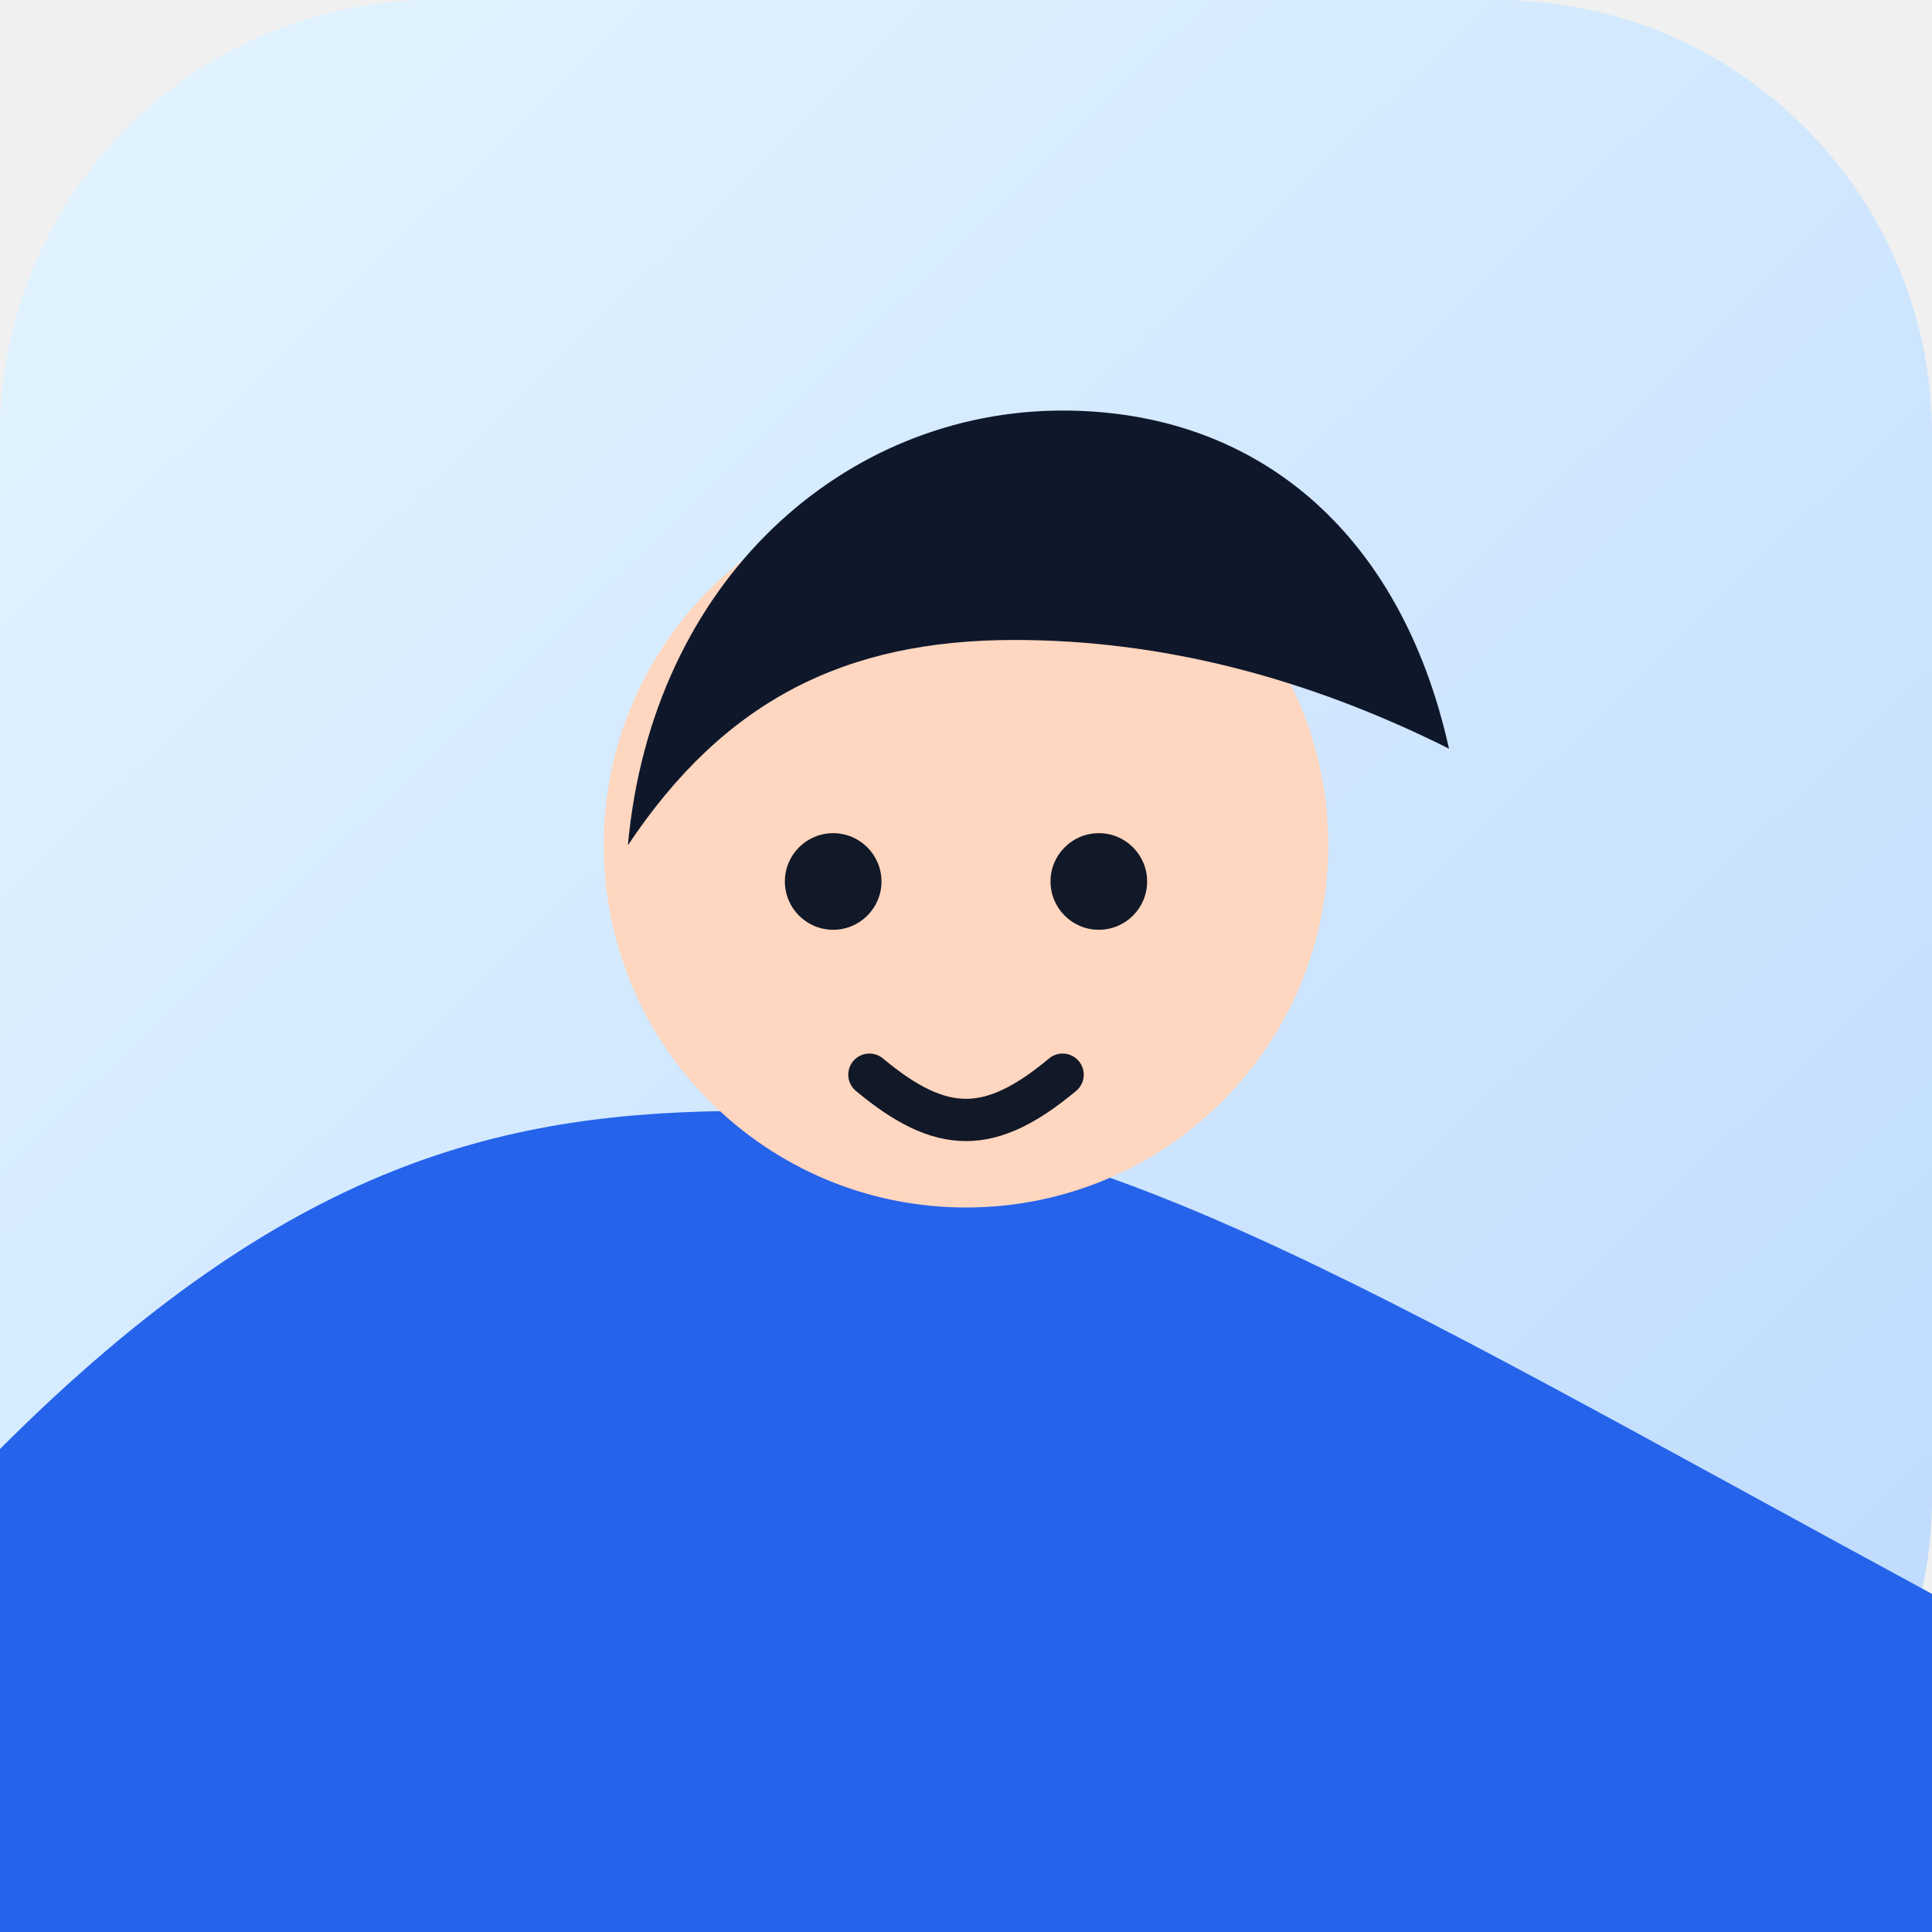
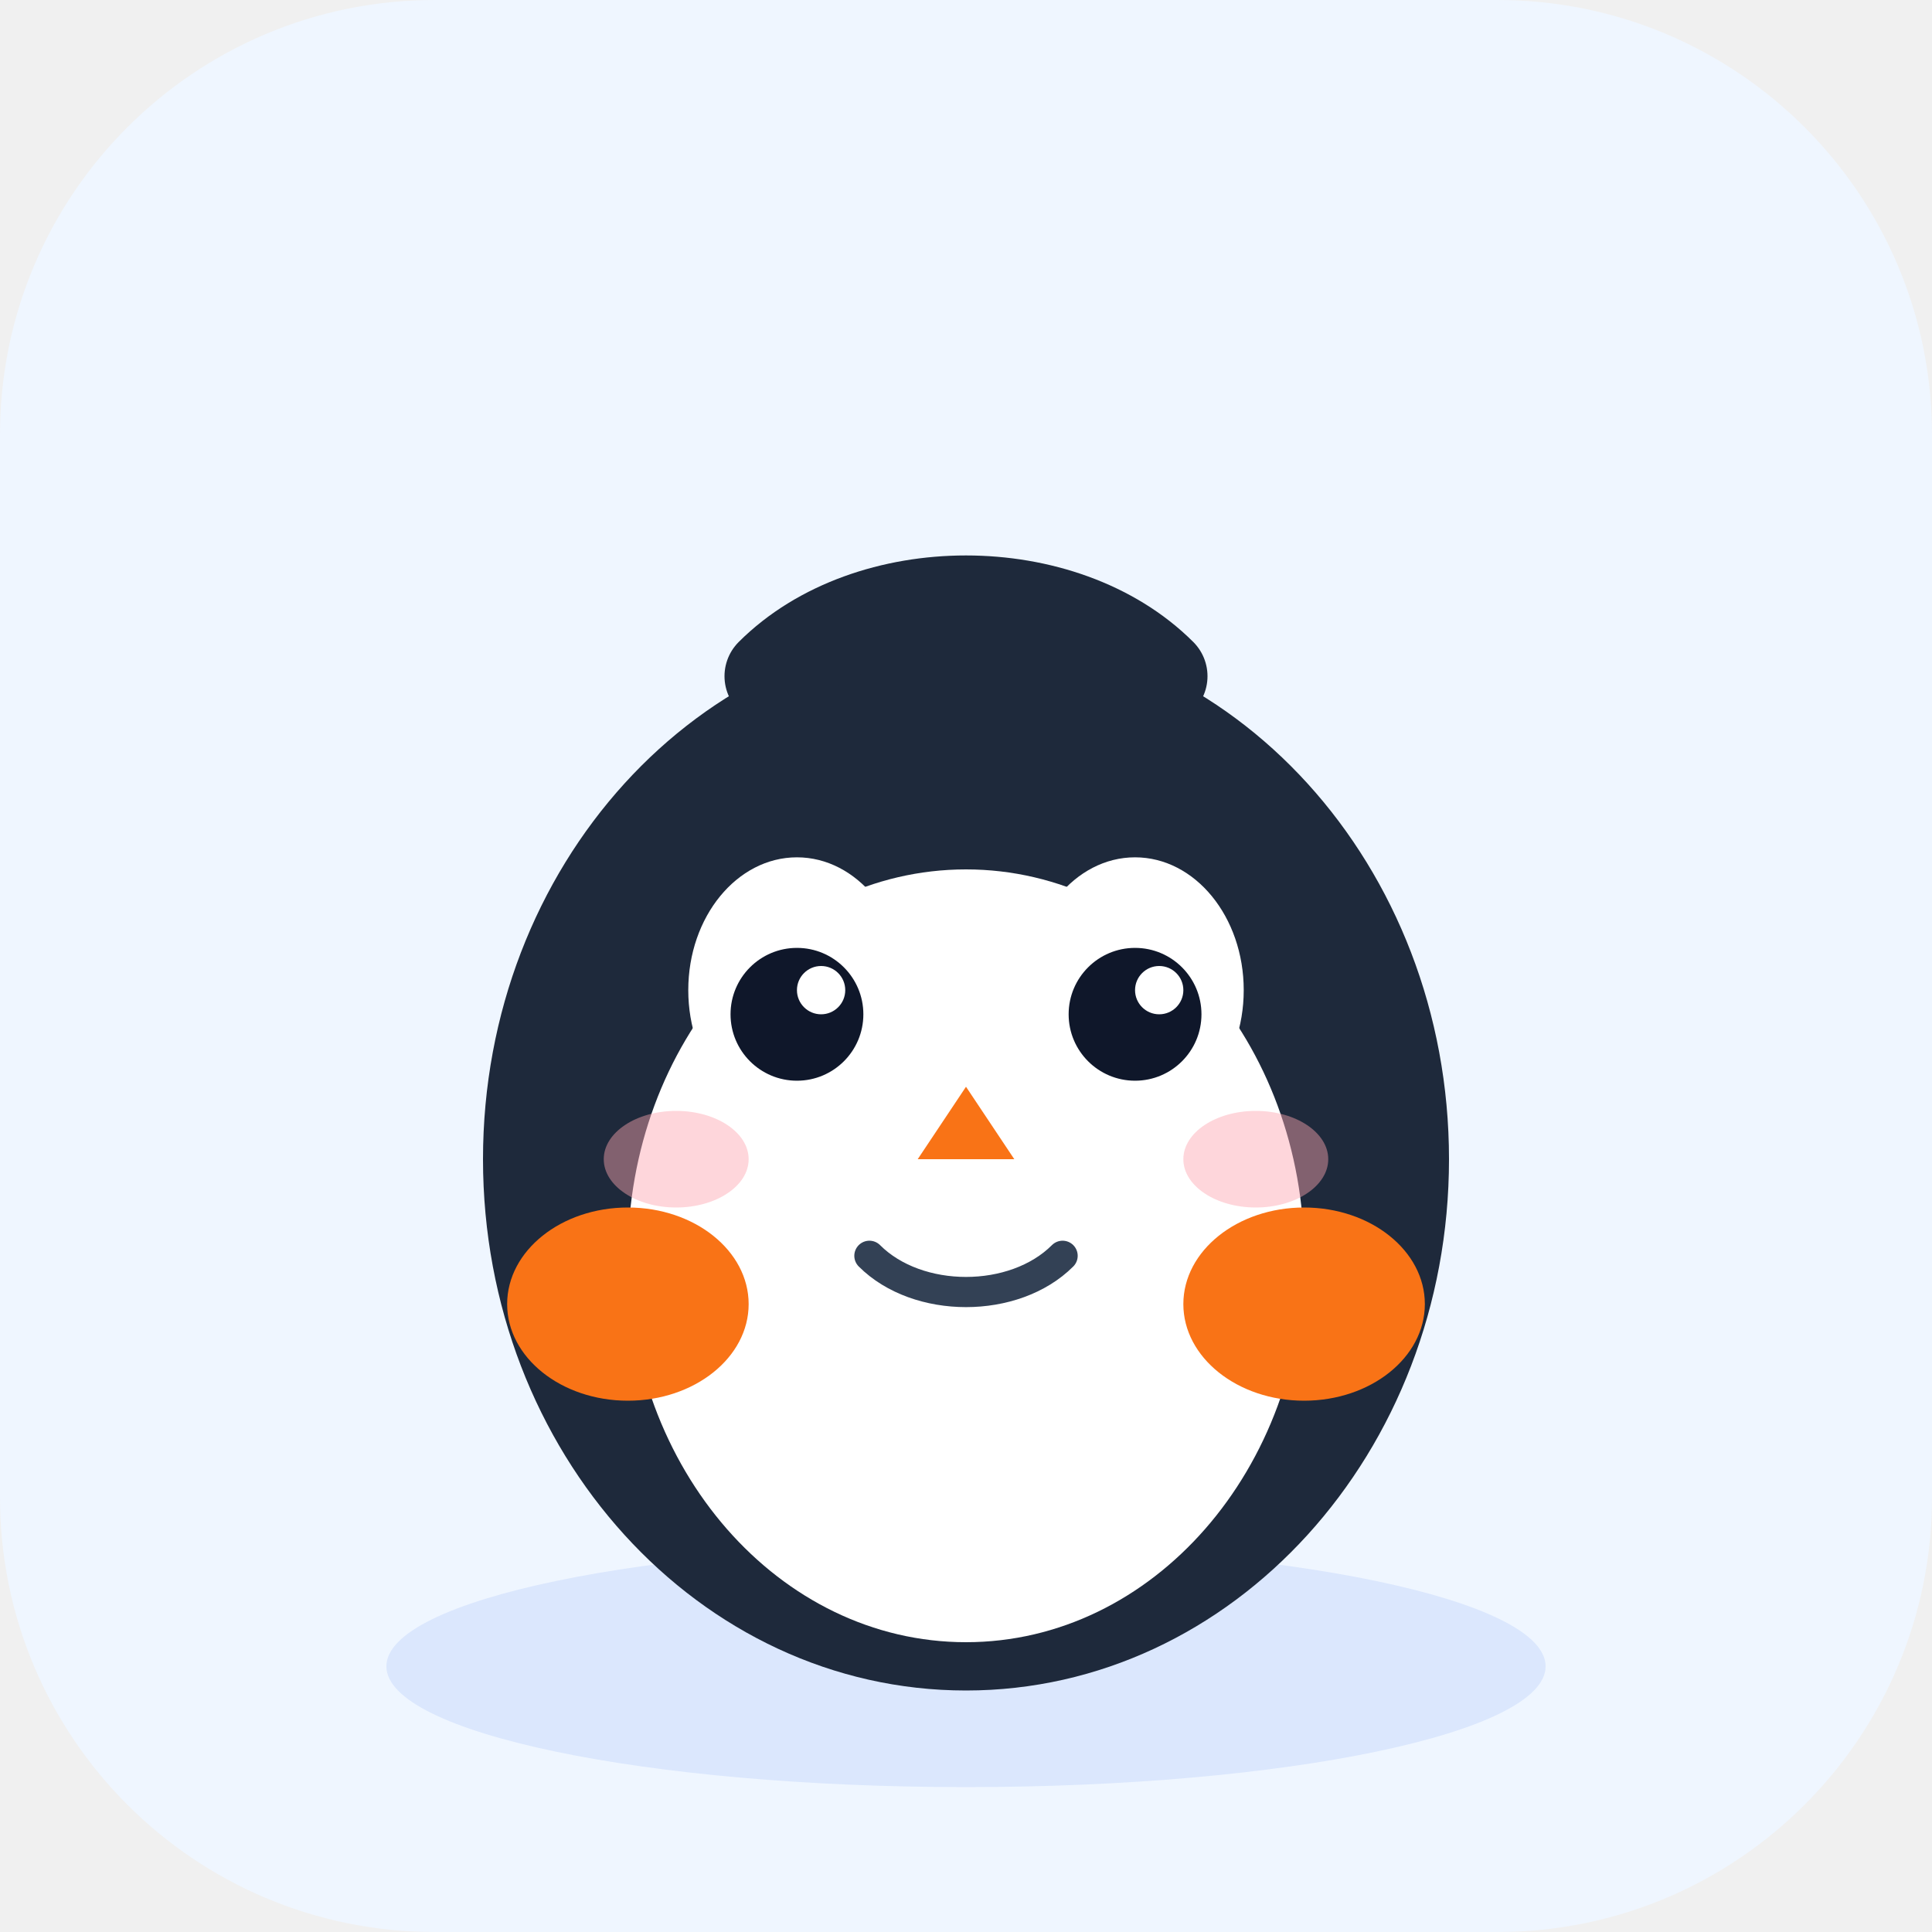
<svg xmlns="http://www.w3.org/2000/svg" width="160" height="160" viewBox="0 0 160 160" fill="none">
-   <defs>
-     <linearGradient id="oceanBg" x1="16" y1="20" x2="146" y2="154" gradientUnits="userSpaceOnUse">
-       <stop stop-color="#E0F2FE" />
-       <stop offset="1" stop-color="#BFDBFE" />
-     </linearGradient>
-   </defs>
-   <rect width="160" height="160" rx="36" fill="url(#oceanBg)" />
-   <path d="M0 120C24 96 42 92 62 92C90 92 112 106 160 132V160H0V120Z" fill="#2563EB" />
-   <circle cx="80" cy="70" r="30" fill="#FFD6BF" />
-   <path d="M52 70C54 48 70 34 88 34C104 34 116 44 120 62C108 56 96 53 84 53C70 53 60 58 52 70Z" fill="#0F172A" />
-   <circle cx="69" cy="73" r="4" fill="#111827" />
-   <circle cx="91" cy="73" r="4" fill="#111827" />
-   <path d="M72 89C78 94 82 94 88 89" stroke="#111827" stroke-width="3.5" stroke-linecap="round" />
+   <rect width="160" height="160" rx="36" fill="#EFF6FF" />
+   <ellipse cx="80" cy="138" rx="48" ry="10" fill="#2563EB" fill-opacity="0.1" />
+   <ellipse cx="80" cy="96" rx="40" ry="44" fill="#1E293B" />
+   <ellipse cx="80" cy="104" rx="28" ry="32" fill="#FFF" />
+   <ellipse cx="66" cy="82" rx="9" ry="11" fill="#FFF" />
+   <ellipse cx="94" cy="82" rx="9" ry="11" fill="#FFF" />
+   <circle cx="66" cy="84" r="5.5" fill="#0F172A" />
+   <circle cx="94" cy="84" r="5.5" fill="#0F172A" />
+   <circle cx="68" cy="82" r="2" fill="#FFF" />
+   <circle cx="96" cy="82" r="2" fill="#FFF" />
+   <ellipse cx="56" cy="96" rx="6" ry="4" fill="#FDA4AF" fill-opacity="0.45" />
+   <ellipse cx="104" cy="96" rx="6" ry="4" fill="#FDA4AF" fill-opacity="0.45" />
+   <path d="M80 90L76 96H84L80 90Z" fill="#F97316" />
+   <path d="M72 104C76 108 84 108 88 104" stroke="#334155" stroke-width="2.5" stroke-linecap="round" />
+   <ellipse cx="52" cy="108" rx="10" ry="8" fill="#F97316" />
+   <ellipse cx="108" cy="108" rx="10" ry="8" fill="#F97316" />
+   <path d="M64 56C72 48 88 48 96 56" stroke="#1E293B" stroke-width="8" stroke-linecap="round" />
</svg>
